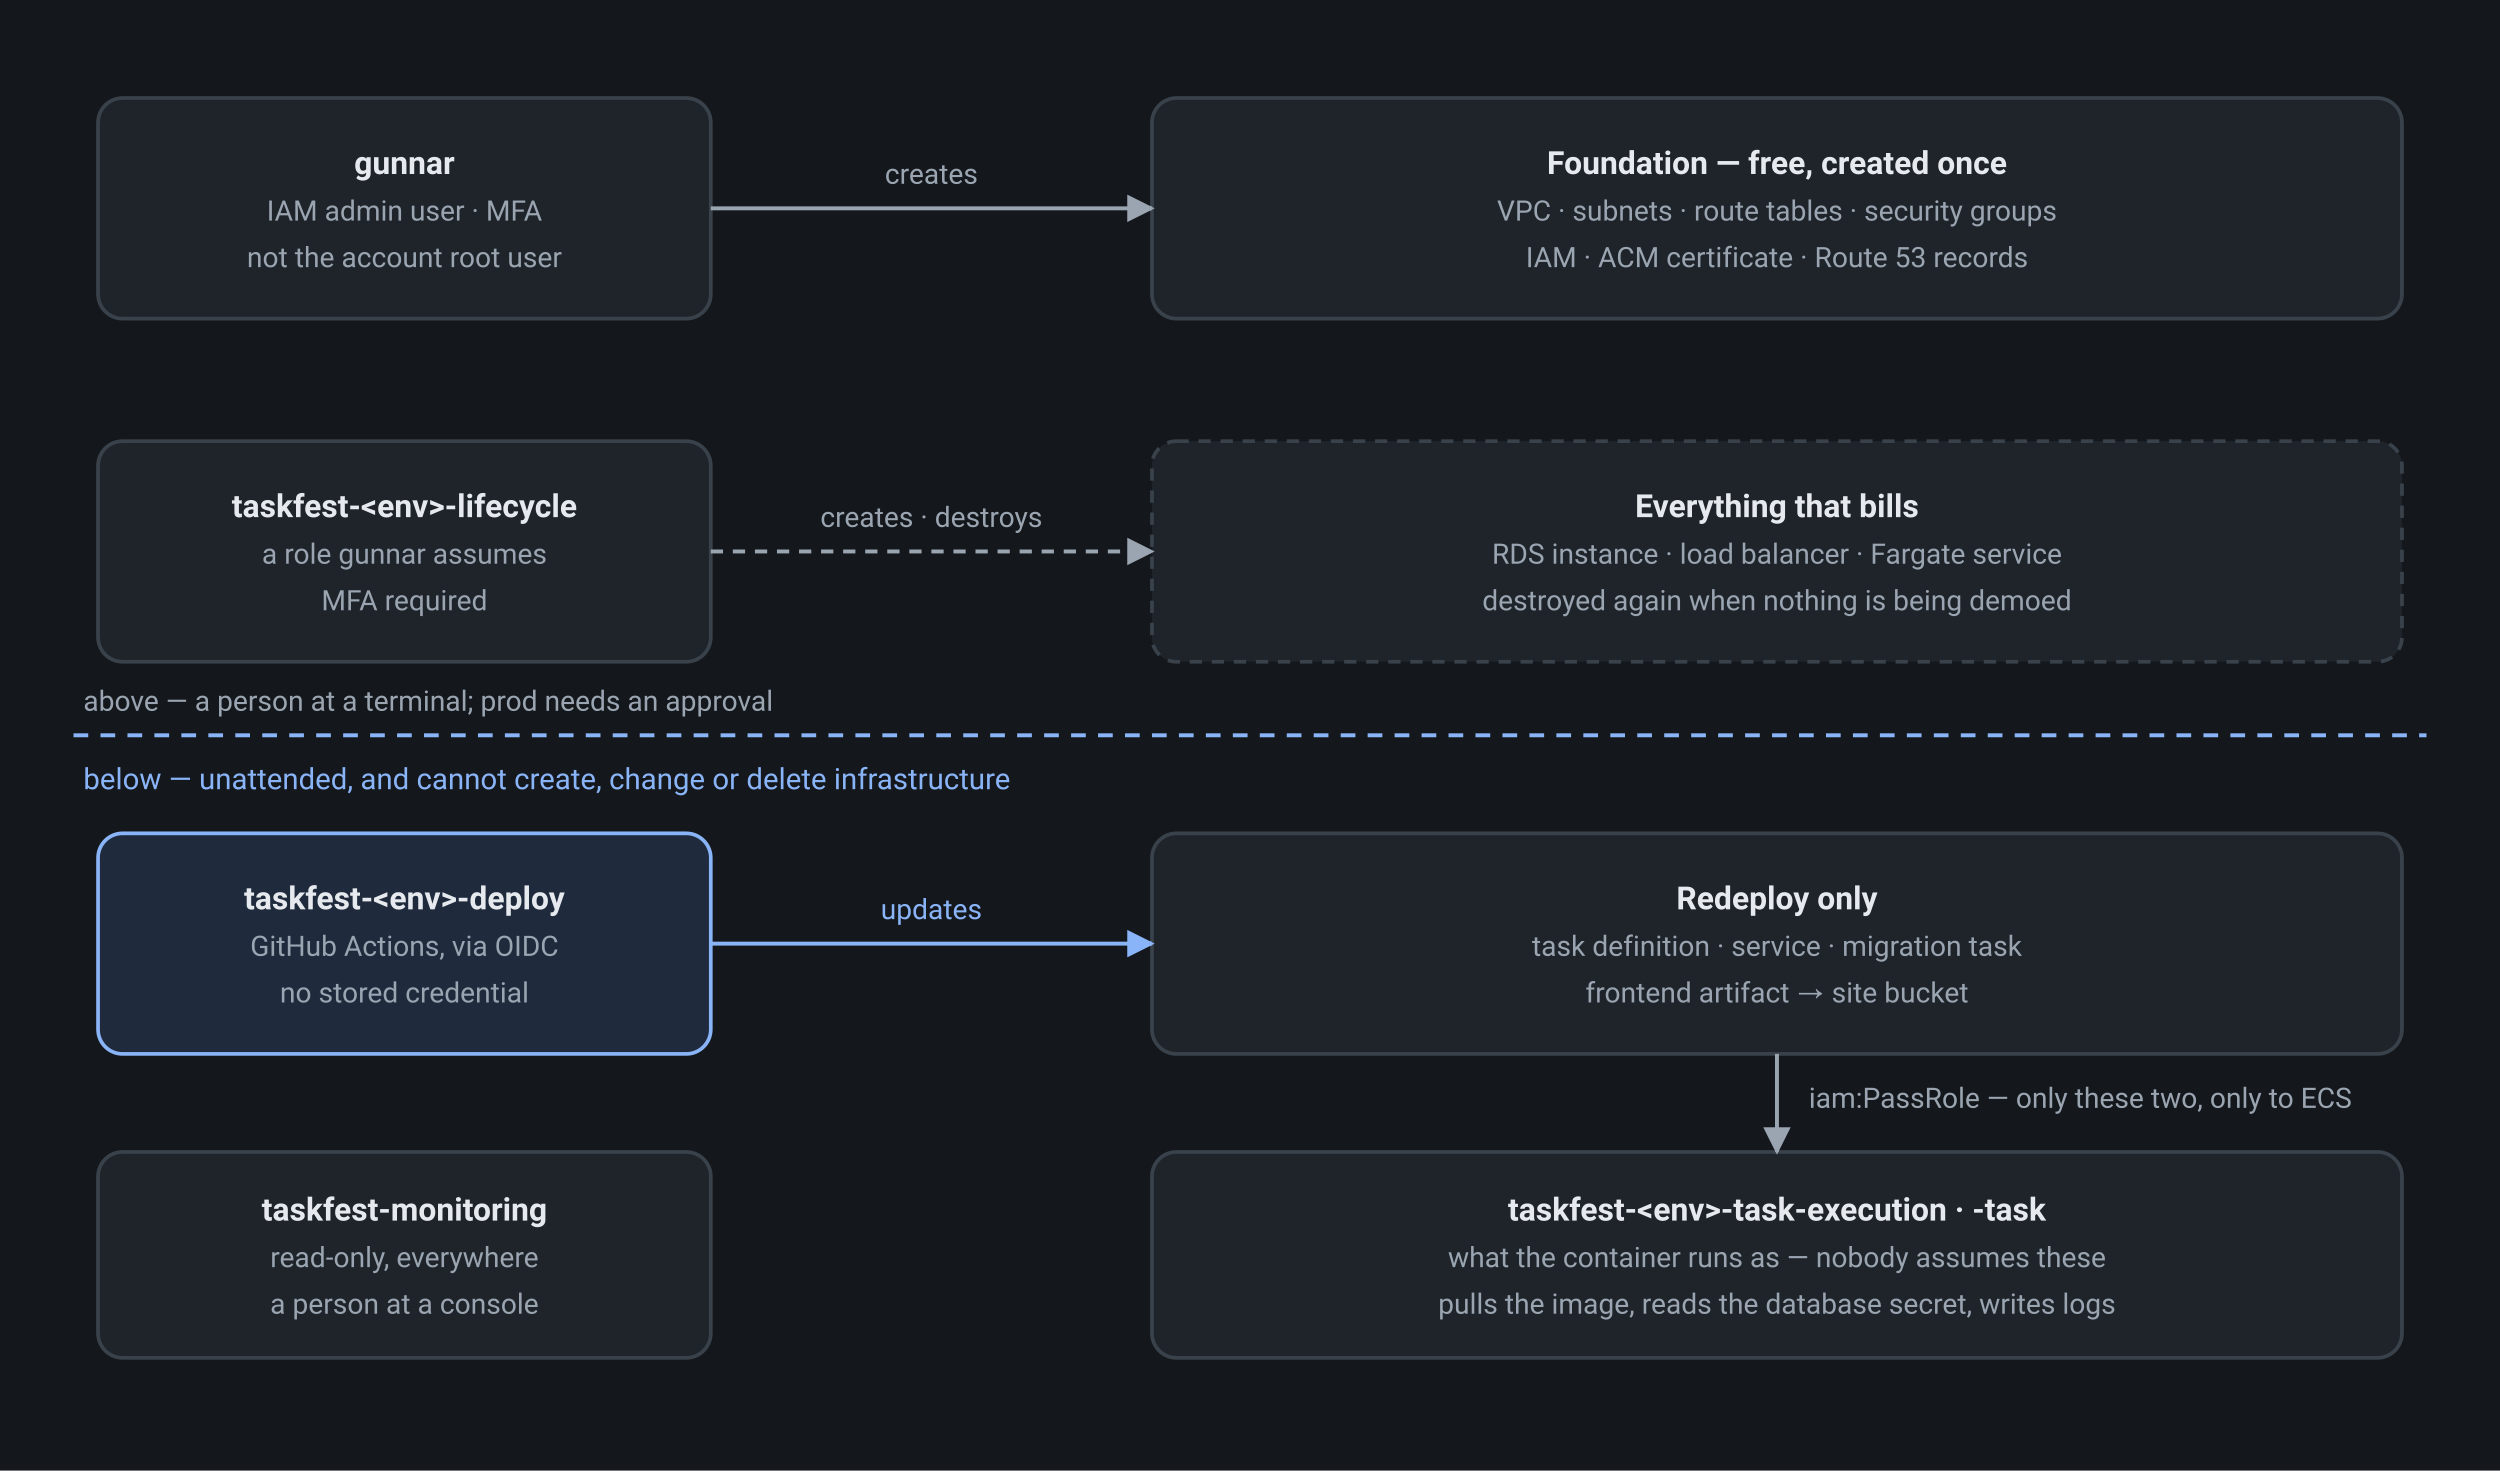
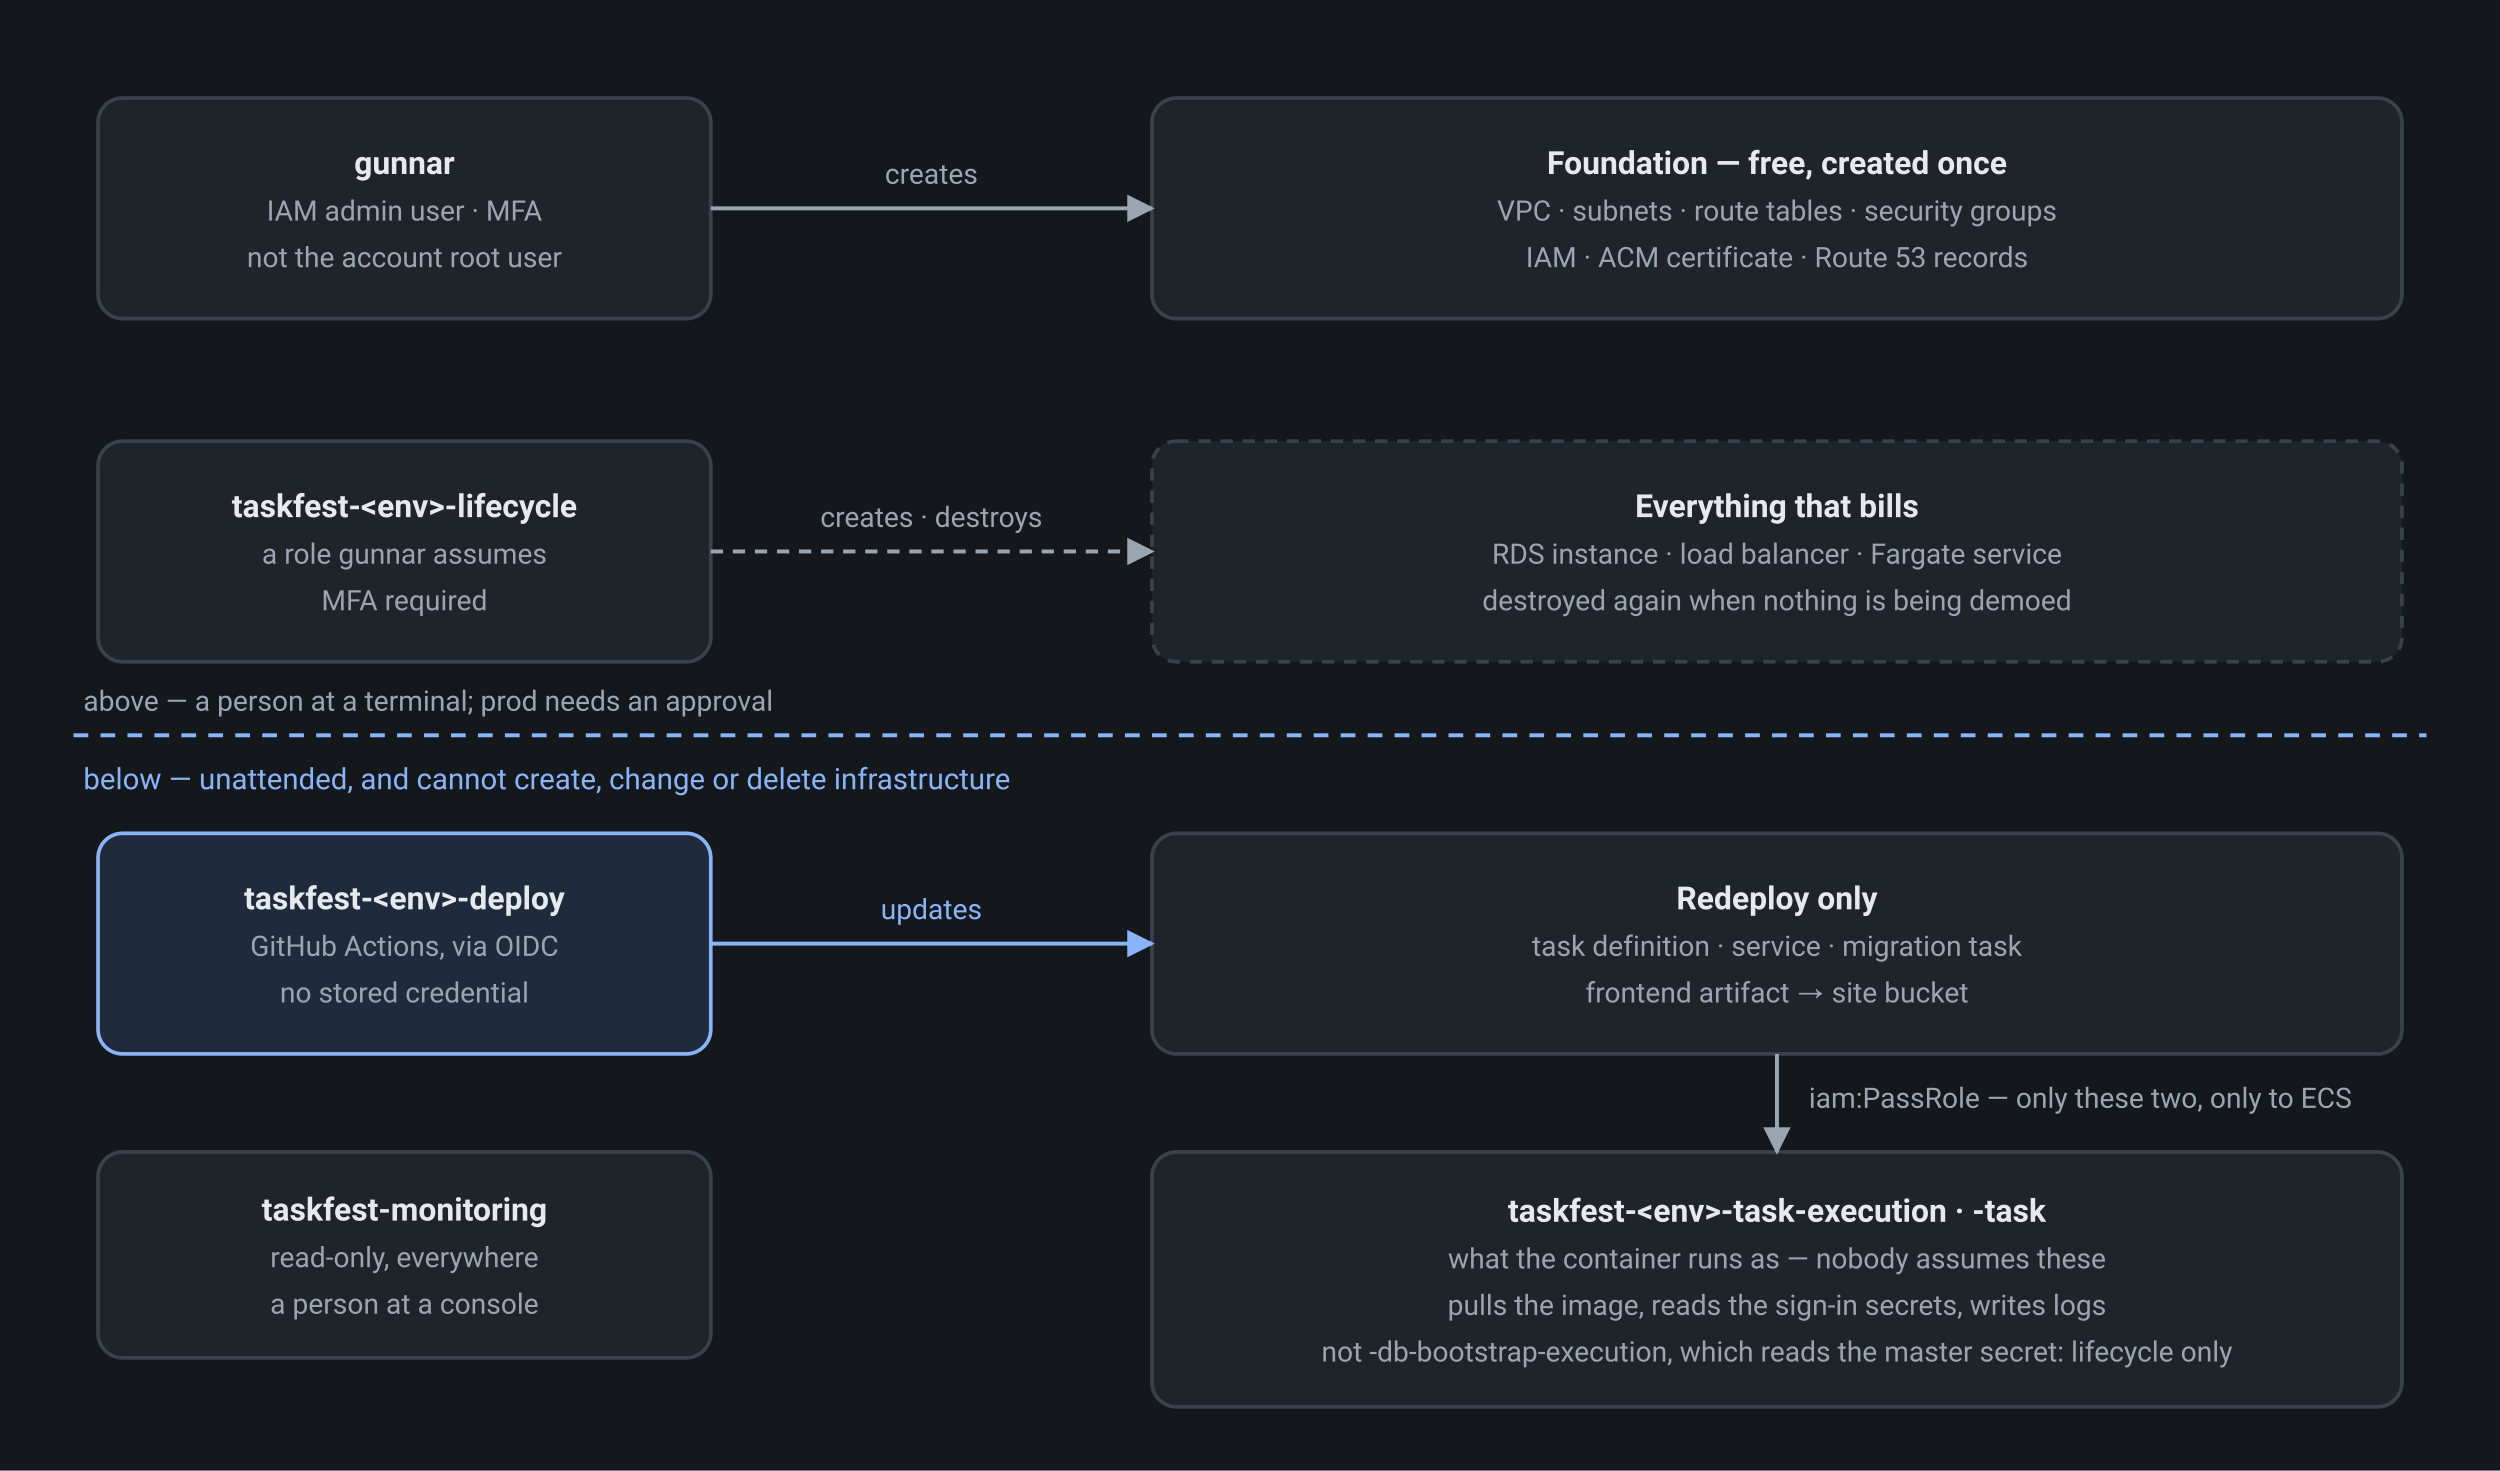
- <svg xmlns="http://www.w3.org/2000/svg" viewBox="0 0 1020 600" width="1020" height="600" role="img" aria-label="Three identities, in order of how much they may do. A human IAM admin creates the free foundation once: the VPC, subnets, security groups, IAM, the certificate and the DNS records. A role that same human assumes creates and destroys everything that bills: the database, the load balancer and the Fargate service. Below the line, the only unattended identity is the deploy role, assumed from GitHub Actions through OIDC, which may update the service and the site bucket and cannot create, change or delete any infrastructure. Separately, the task roles are what the container runs as rather than an identity anyone assumes, and a read-only user exists for looking at things." font-family="system-ui, -apple-system, BlinkMacSystemFont, 'Segoe UI', Roboto, Helvetica, Arial, sans-serif">
+ <svg xmlns="http://www.w3.org/2000/svg" viewBox="0 0 1020 600" width="1020" height="600" role="img" aria-label="Three identities, in order of how much they may do. A human IAM admin creates the free foundation once: the VPC, subnets, security groups, IAM, the certificate and the DNS records. A role that same human assumes creates and destroys everything that bills: the database, the load balancer and the Fargate service. Below the line, the only unattended identity is the deploy role, assumed from GitHub Actions through OIDC, which may update the service and the site bucket and cannot create, change or delete any infrastructure. Separately, the task roles are what the container runs as rather than an identity anyone assumes; only the bootstrap task's execution role reads the master secret, and only the lifecycle role may pass it. A read-only user exists for looking at things." font-family="system-ui, -apple-system, BlinkMacSystemFont, 'Segoe UI', Roboto, Helvetica, Arial, sans-serif">
  <defs>
    <marker id="arrow" viewBox="0 0 10 10" refX="9" refY="5" markerWidth="7" markerHeight="7" orient="auto-start-reverse">
      <path d="M 0 0 L 10 5 L 0 10 z" fill="#9aa5b1" />
    </marker>
    <marker id="arrow-accent" viewBox="0 0 10 10" refX="9" refY="5" markerWidth="7" markerHeight="7" orient="auto-start-reverse">
      <path d="M 0 0 L 10 5 L 0 10 z" fill="#8ab4f8" />
    </marker>
  </defs>
  <rect width="1020" height="600" fill="#14181c" />
  <rect x="40" y="40" width="250" height="90" rx="10" fill="#1e242a" stroke="#39424b" stroke-width="1.5" />
  <text x="165.0" y="71.0" text-anchor="middle" font-size="13" font-weight="600" fill="#e6eaee">gunnar</text>
  <text x="165.0" y="90.0" text-anchor="middle" font-size="11.5" font-weight="400" fill="#9aa5b1">IAM admin user · MFA</text>
  <text x="165.0" y="109.0" text-anchor="middle" font-size="11.5" font-weight="400" fill="#9aa5b1">not the account root user</text>
  <rect x="470" y="40" width="510" height="90" rx="10" fill="#1e242a" stroke="#39424b" stroke-width="1.5" />
  <text x="725.0" y="71.0" text-anchor="middle" font-size="13" font-weight="600" fill="#e6eaee">Foundation — free, created once</text>
  <text x="725.0" y="90.0" text-anchor="middle" font-size="11.5" font-weight="400" fill="#9aa5b1">VPC · subnets · route tables · security groups</text>
  <text x="725.0" y="109.0" text-anchor="middle" font-size="11.5" font-weight="400" fill="#9aa5b1">IAM · ACM certificate · Route 53 records</text>
  <polyline points="290,85.0 470,85.0" fill="none" stroke="#9aa5b1" stroke-width="1.6" marker-end="url(#arrow)" />
  <text x="380" y="75.0" text-anchor="middle" font-size="11.5" fill="#9aa5b1">creates</text>
  <rect x="40" y="180" width="250" height="90" rx="10" fill="#1e242a" stroke="#39424b" stroke-width="1.5" />
  <text x="165.0" y="211.0" text-anchor="middle" font-size="13" font-weight="600" fill="#e6eaee">taskfest-&lt;env&gt;-lifecycle</text>
  <text x="165.0" y="230.0" text-anchor="middle" font-size="11.5" font-weight="400" fill="#9aa5b1">a role gunnar assumes</text>
  <text x="165.0" y="249.0" text-anchor="middle" font-size="11.5" font-weight="400" fill="#9aa5b1">MFA required</text>
  <rect x="470" y="180" width="510" height="90" rx="10" fill="#1e242a" stroke="#39424b" stroke-width="1.5" stroke-dasharray="5 4" />
  <text x="725.0" y="211.0" text-anchor="middle" font-size="13" font-weight="600" fill="#e6eaee">Everything that bills</text>
  <text x="725.0" y="230.0" text-anchor="middle" font-size="11.5" font-weight="400" fill="#9aa5b1">RDS instance · load balancer · Fargate service</text>
  <text x="725.0" y="249.0" text-anchor="middle" font-size="11.5" font-weight="400" fill="#9aa5b1">destroyed again when nothing is being demoed</text>
  <polyline points="290,225.0 470,225.0" fill="none" stroke="#9aa5b1" stroke-width="1.6" stroke-dasharray="5 4" marker-end="url(#arrow)" />
  <text x="380" y="215.0" text-anchor="middle" font-size="11.5" fill="#9aa5b1">creates · destroys</text>
  <line x1="30" y1="300" x2="990" y2="300" stroke="#8ab4f8" stroke-width="1.6" stroke-dasharray="6 5" />
  <text x="34" y="290" text-anchor="start" font-size="11.5" fill="#9aa5b1">above — a person at a terminal; prod needs an approval</text>
  <text x="34" y="322" text-anchor="start" font-size="12" fill="#8ab4f8">below — unattended, and cannot create, change or delete infrastructure</text>
  <rect x="40" y="340" width="250" height="90" rx="10" fill="#1f2b3d" stroke="#8ab4f8" stroke-width="1.5" />
  <text x="165.0" y="371.0" text-anchor="middle" font-size="13" font-weight="600" fill="#e6eaee">taskfest-&lt;env&gt;-deploy</text>
  <text x="165.0" y="390.0" text-anchor="middle" font-size="11.5" font-weight="400" fill="#9aa5b1">GitHub Actions, via OIDC</text>
  <text x="165.0" y="409.0" text-anchor="middle" font-size="11.5" font-weight="400" fill="#9aa5b1">no stored credential</text>
  <rect x="470" y="340" width="510" height="90" rx="10" fill="#1e242a" stroke="#39424b" stroke-width="1.5" />
  <text x="725.0" y="371.0" text-anchor="middle" font-size="13" font-weight="600" fill="#e6eaee">Redeploy only</text>
  <text x="725.0" y="390.0" text-anchor="middle" font-size="11.5" font-weight="400" fill="#9aa5b1">task definition · service · migration task</text>
  <text x="725.0" y="409.0" text-anchor="middle" font-size="11.5" font-weight="400" fill="#9aa5b1">frontend artifact → site bucket</text>
  <polyline points="290,385.0 470,385.0" fill="none" stroke="#8ab4f8" stroke-width="1.6" marker-end="url(#arrow-accent)" />
  <text x="380" y="375.0" text-anchor="middle" font-size="11.5" fill="#8ab4f8">updates</text>
  <rect x="40" y="470" width="250" height="84" rx="10" fill="#1e242a" stroke="#39424b" stroke-width="1.5" />
  <text x="165.0" y="498.0" text-anchor="middle" font-size="13" font-weight="600" fill="#e6eaee">taskfest-monitoring</text>
  <text x="165.0" y="517.0" text-anchor="middle" font-size="11.5" font-weight="400" fill="#9aa5b1">read-only, everywhere</text>
  <text x="165.0" y="536.0" text-anchor="middle" font-size="11.5" font-weight="400" fill="#9aa5b1">a person at a console</text>
-   <rect x="470" y="470" width="510" height="84" rx="10" fill="#1e242a" stroke="#39424b" stroke-width="1.5" />
-   <text x="725.0" y="498.0" text-anchor="middle" font-size="13" font-weight="600" fill="#e6eaee">taskfest-&lt;env&gt;-task-execution · -task</text>
-   <text x="725.0" y="517.0" text-anchor="middle" font-size="11.5" font-weight="400" fill="#9aa5b1">what the container runs as — nobody assumes these</text>
-   <text x="725.0" y="536.0" text-anchor="middle" font-size="11.5" font-weight="400" fill="#9aa5b1">pulls the image, reads the database secret, writes logs</text>
+   <rect x="470" y="470" width="510" height="104" rx="10" fill="#1e242a" stroke="#39424b" stroke-width="1.5" />
+   <text x="725.0" y="498.5" text-anchor="middle" font-size="13" font-weight="600" fill="#e6eaee">taskfest-&lt;env&gt;-task-execution · -task</text>
+   <text x="725.0" y="517.5" text-anchor="middle" font-size="11.5" font-weight="400" fill="#9aa5b1">what the container runs as — nobody assumes these</text>
+   <text x="725.0" y="536.5" text-anchor="middle" font-size="11.5" font-weight="400" fill="#9aa5b1">pulls the image, reads the sign-in secrets, writes logs</text>
+   <text x="725.0" y="555.5" text-anchor="middle" font-size="11.5" font-weight="400" fill="#9aa5b1">not -db-bootstrap-execution, which reads the master secret: lifecycle only</text>
  <polyline points="725,430 725,470" fill="none" stroke="#9aa5b1" stroke-width="1.6" marker-end="url(#arrow)" />
  <text x="738" y="452" text-anchor="start" font-size="11.5" fill="#9aa5b1">iam:PassRole — only these two, only to ECS</text>
</svg>
